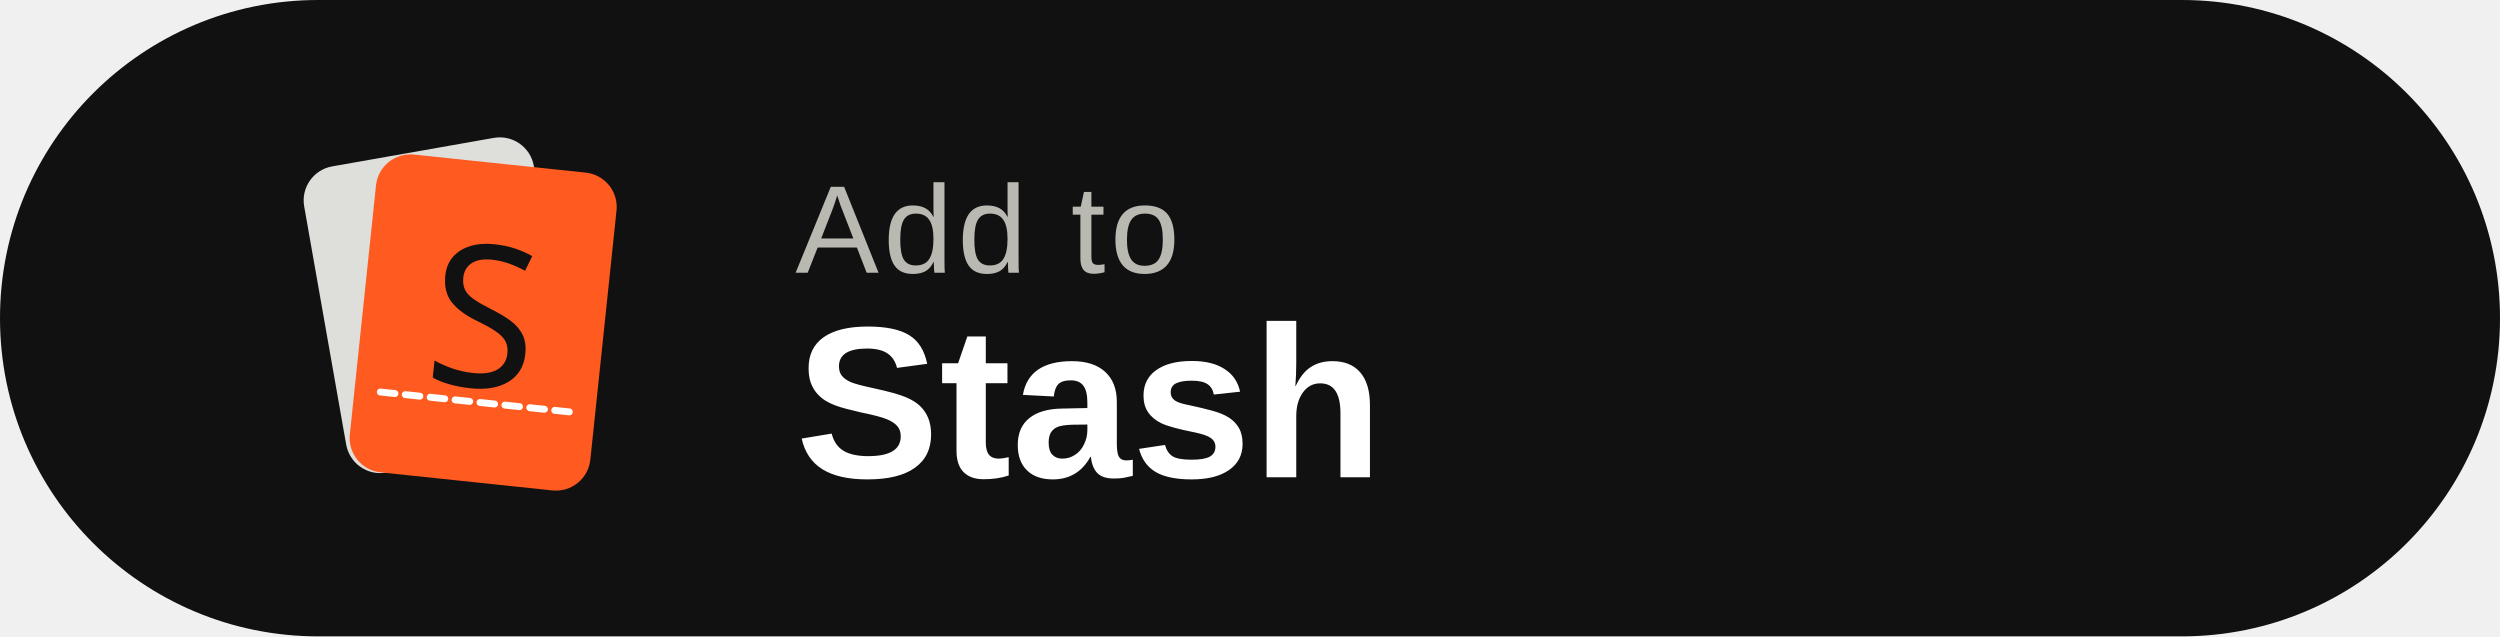
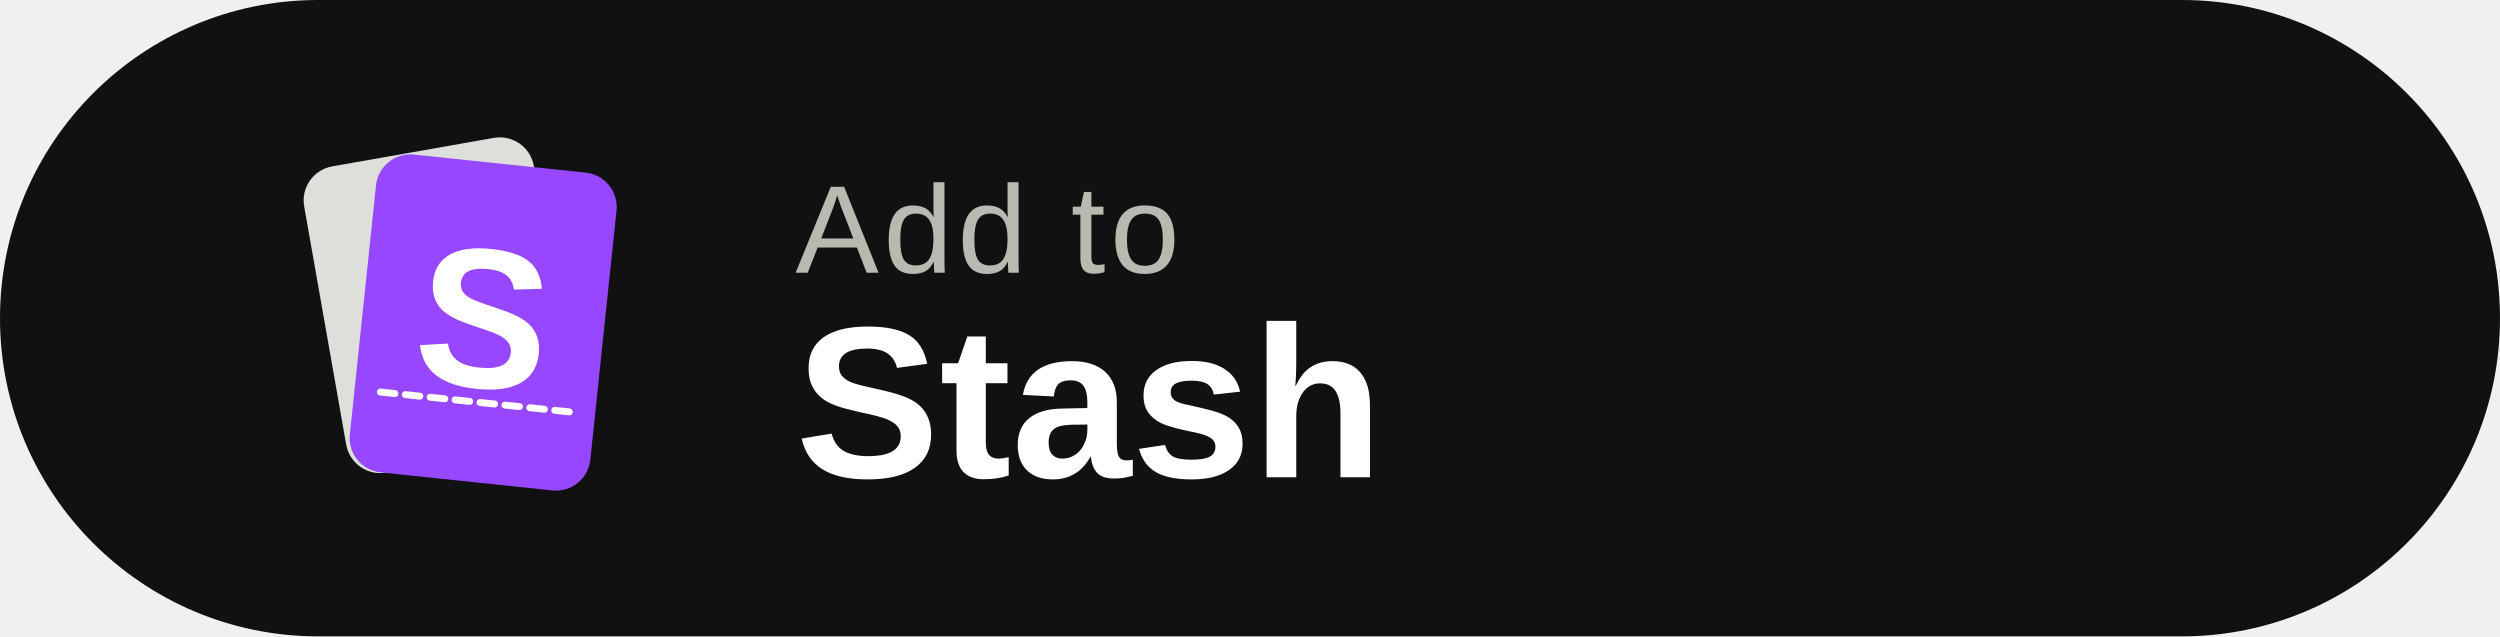
<svg xmlns="http://www.w3.org/2000/svg" width="220" height="56" viewBox="0 0 220 56" role="img" aria-label="Add to Stash">
  <rect width="220" height="56" rx="28" fill="#111111" />
  <g transform="translate(22 9) scale(0.38)">
    <g transform="translate(44 47) rotate(-10)">
      <rect x="-27" y="-36" width="54" height="72" rx="8" fill="#F4F4F0" opacity="0.9" />
    </g>
    <g transform="translate(54 51) rotate(6)">
-       <rect x="-28" y="-37" width="56" height="74" rx="8" fill="#FF5A1F" />
-       <text x="0" y="15" font-family="Anton, Impact, 'Arial Narrow Bold', sans-serif" font-size="46" fill="#111111" text-anchor="middle">S</text>
+       <rect x="-28" y="-37" width="56" height="74" rx="8" fill="#9747FF" />
+       <text x="0" y="15" font-family="-apple-system, BlinkMacSystemFont, 'Helvetica Neue', Arial, sans-serif" font-weight="800" font-size="46" fill="#FFFFFF" text-anchor="middle">S</text>
      <line x1="-22" y1="18.5" x2="23" y2="18.5" stroke="#FFFFFF" stroke-width="1.6" stroke-dasharray="3.4 2.4" stroke-linecap="round" />
    </g>
  </g>
  <text x="70" y="24" font-family="-apple-system, 'Helvetica Neue', Arial, sans-serif" font-size="11" fill="#B9B9B2" letter-spacing="0.4">Add to</text>
  <text x="70" y="42" font-family="-apple-system, 'Helvetica Neue', Arial, sans-serif" font-size="19" font-weight="700" fill="#FFFFFF">Stash</text>
</svg>
